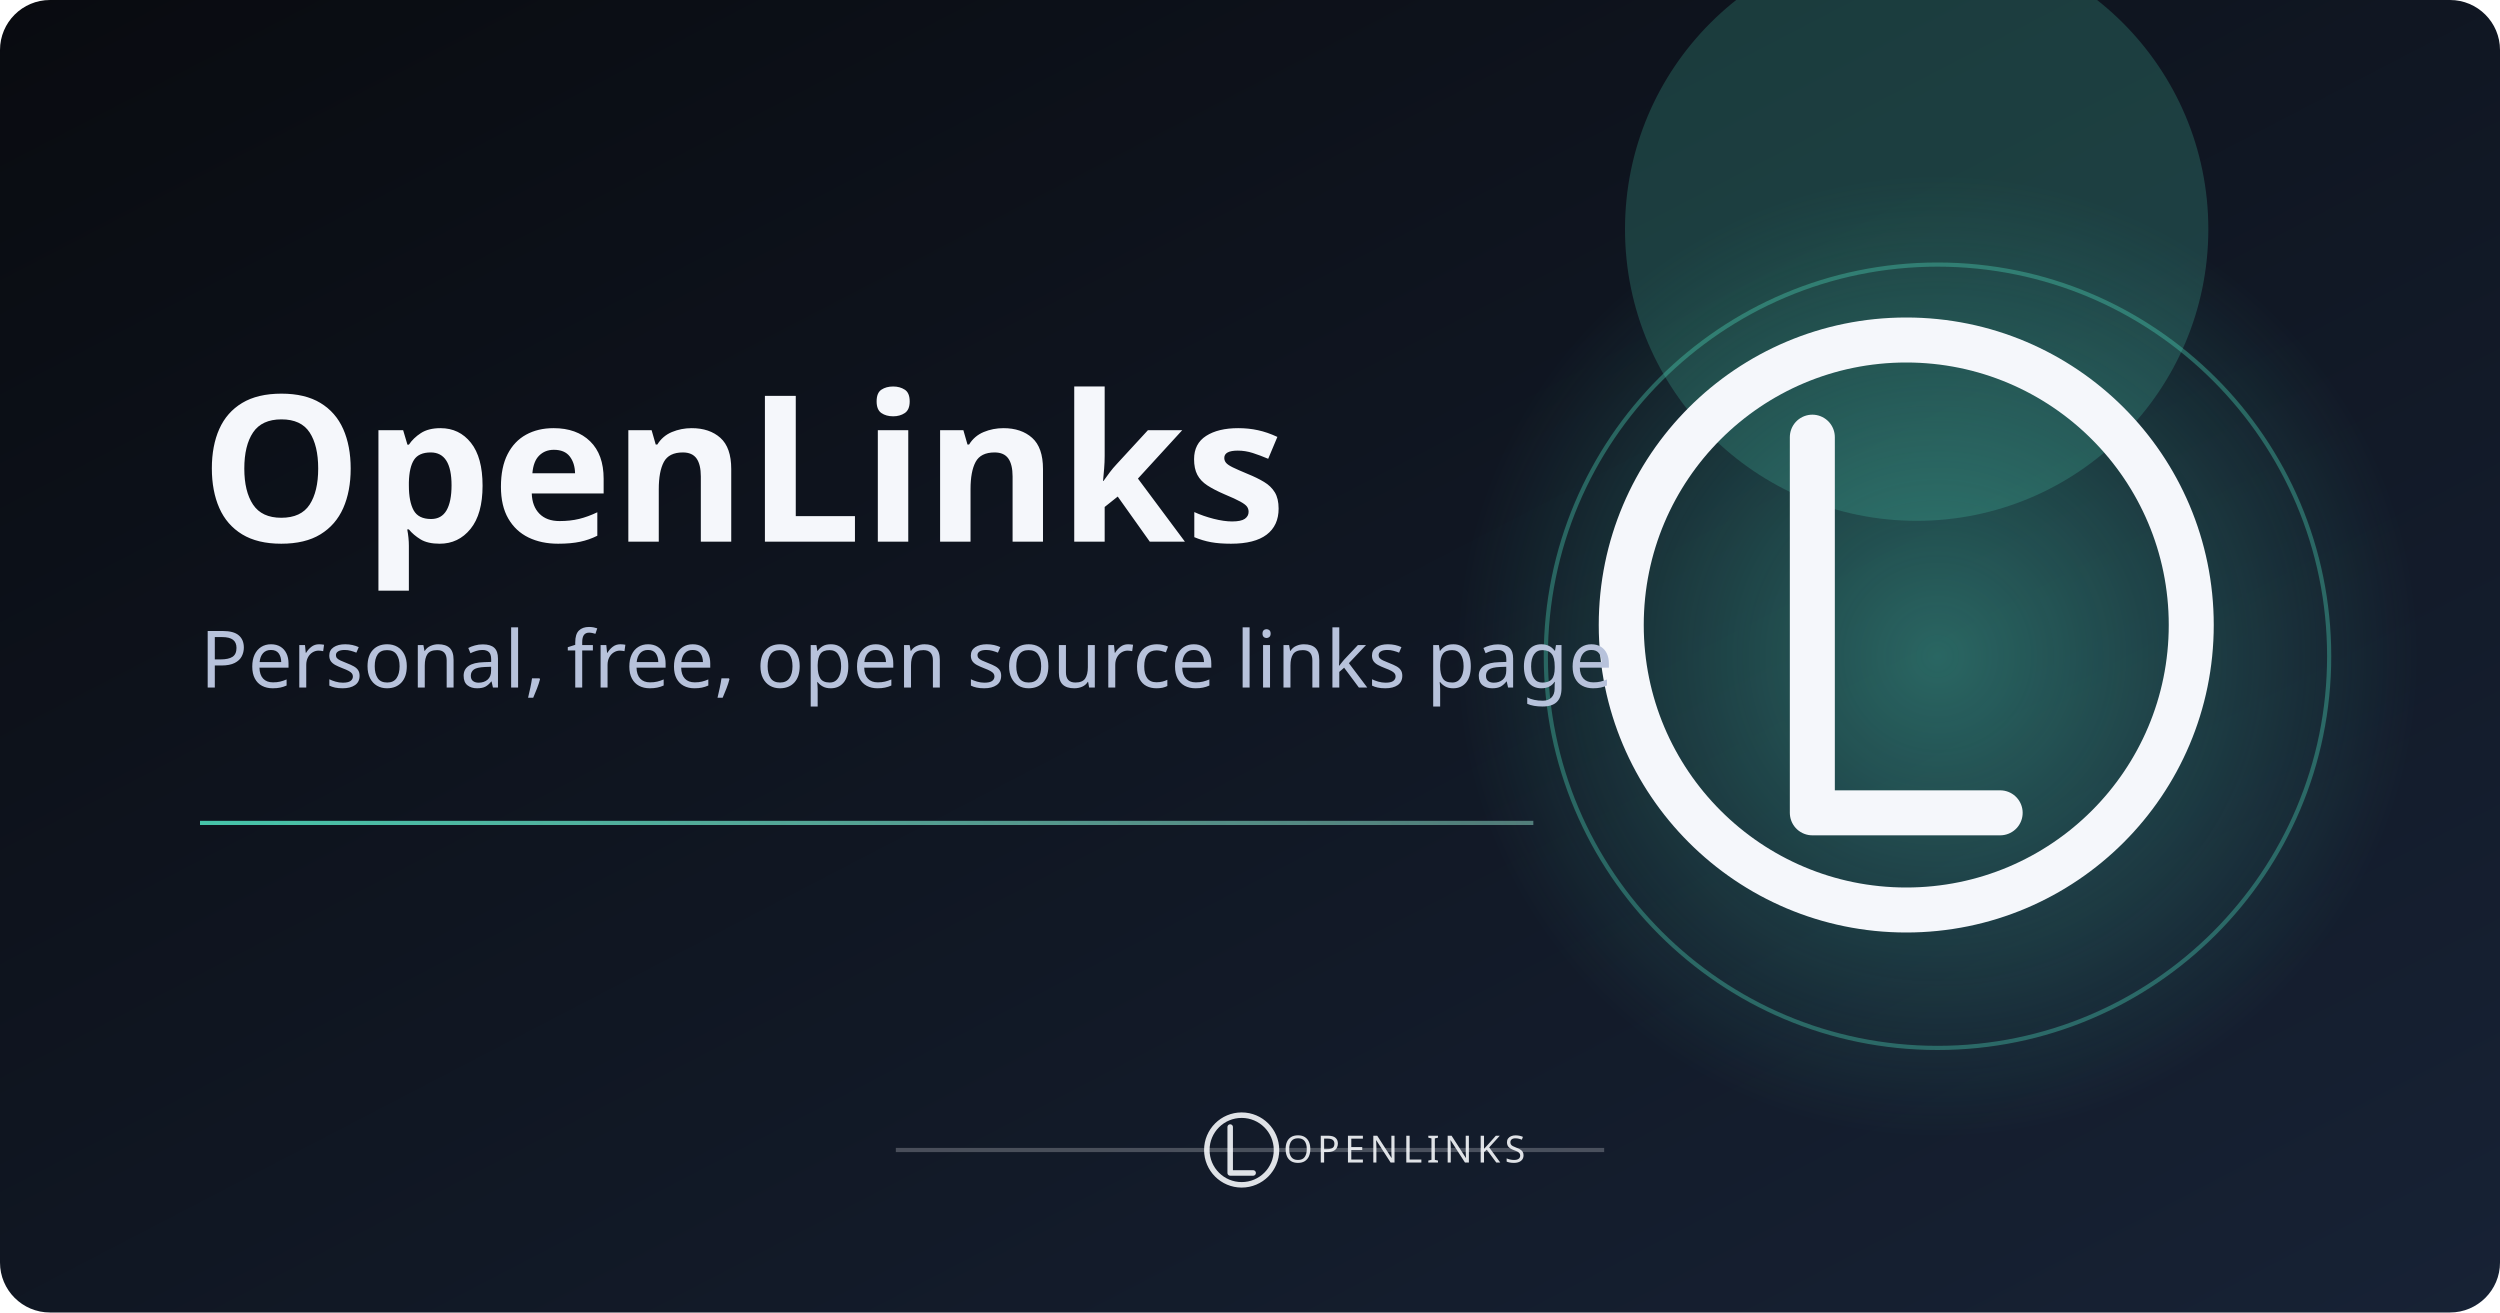
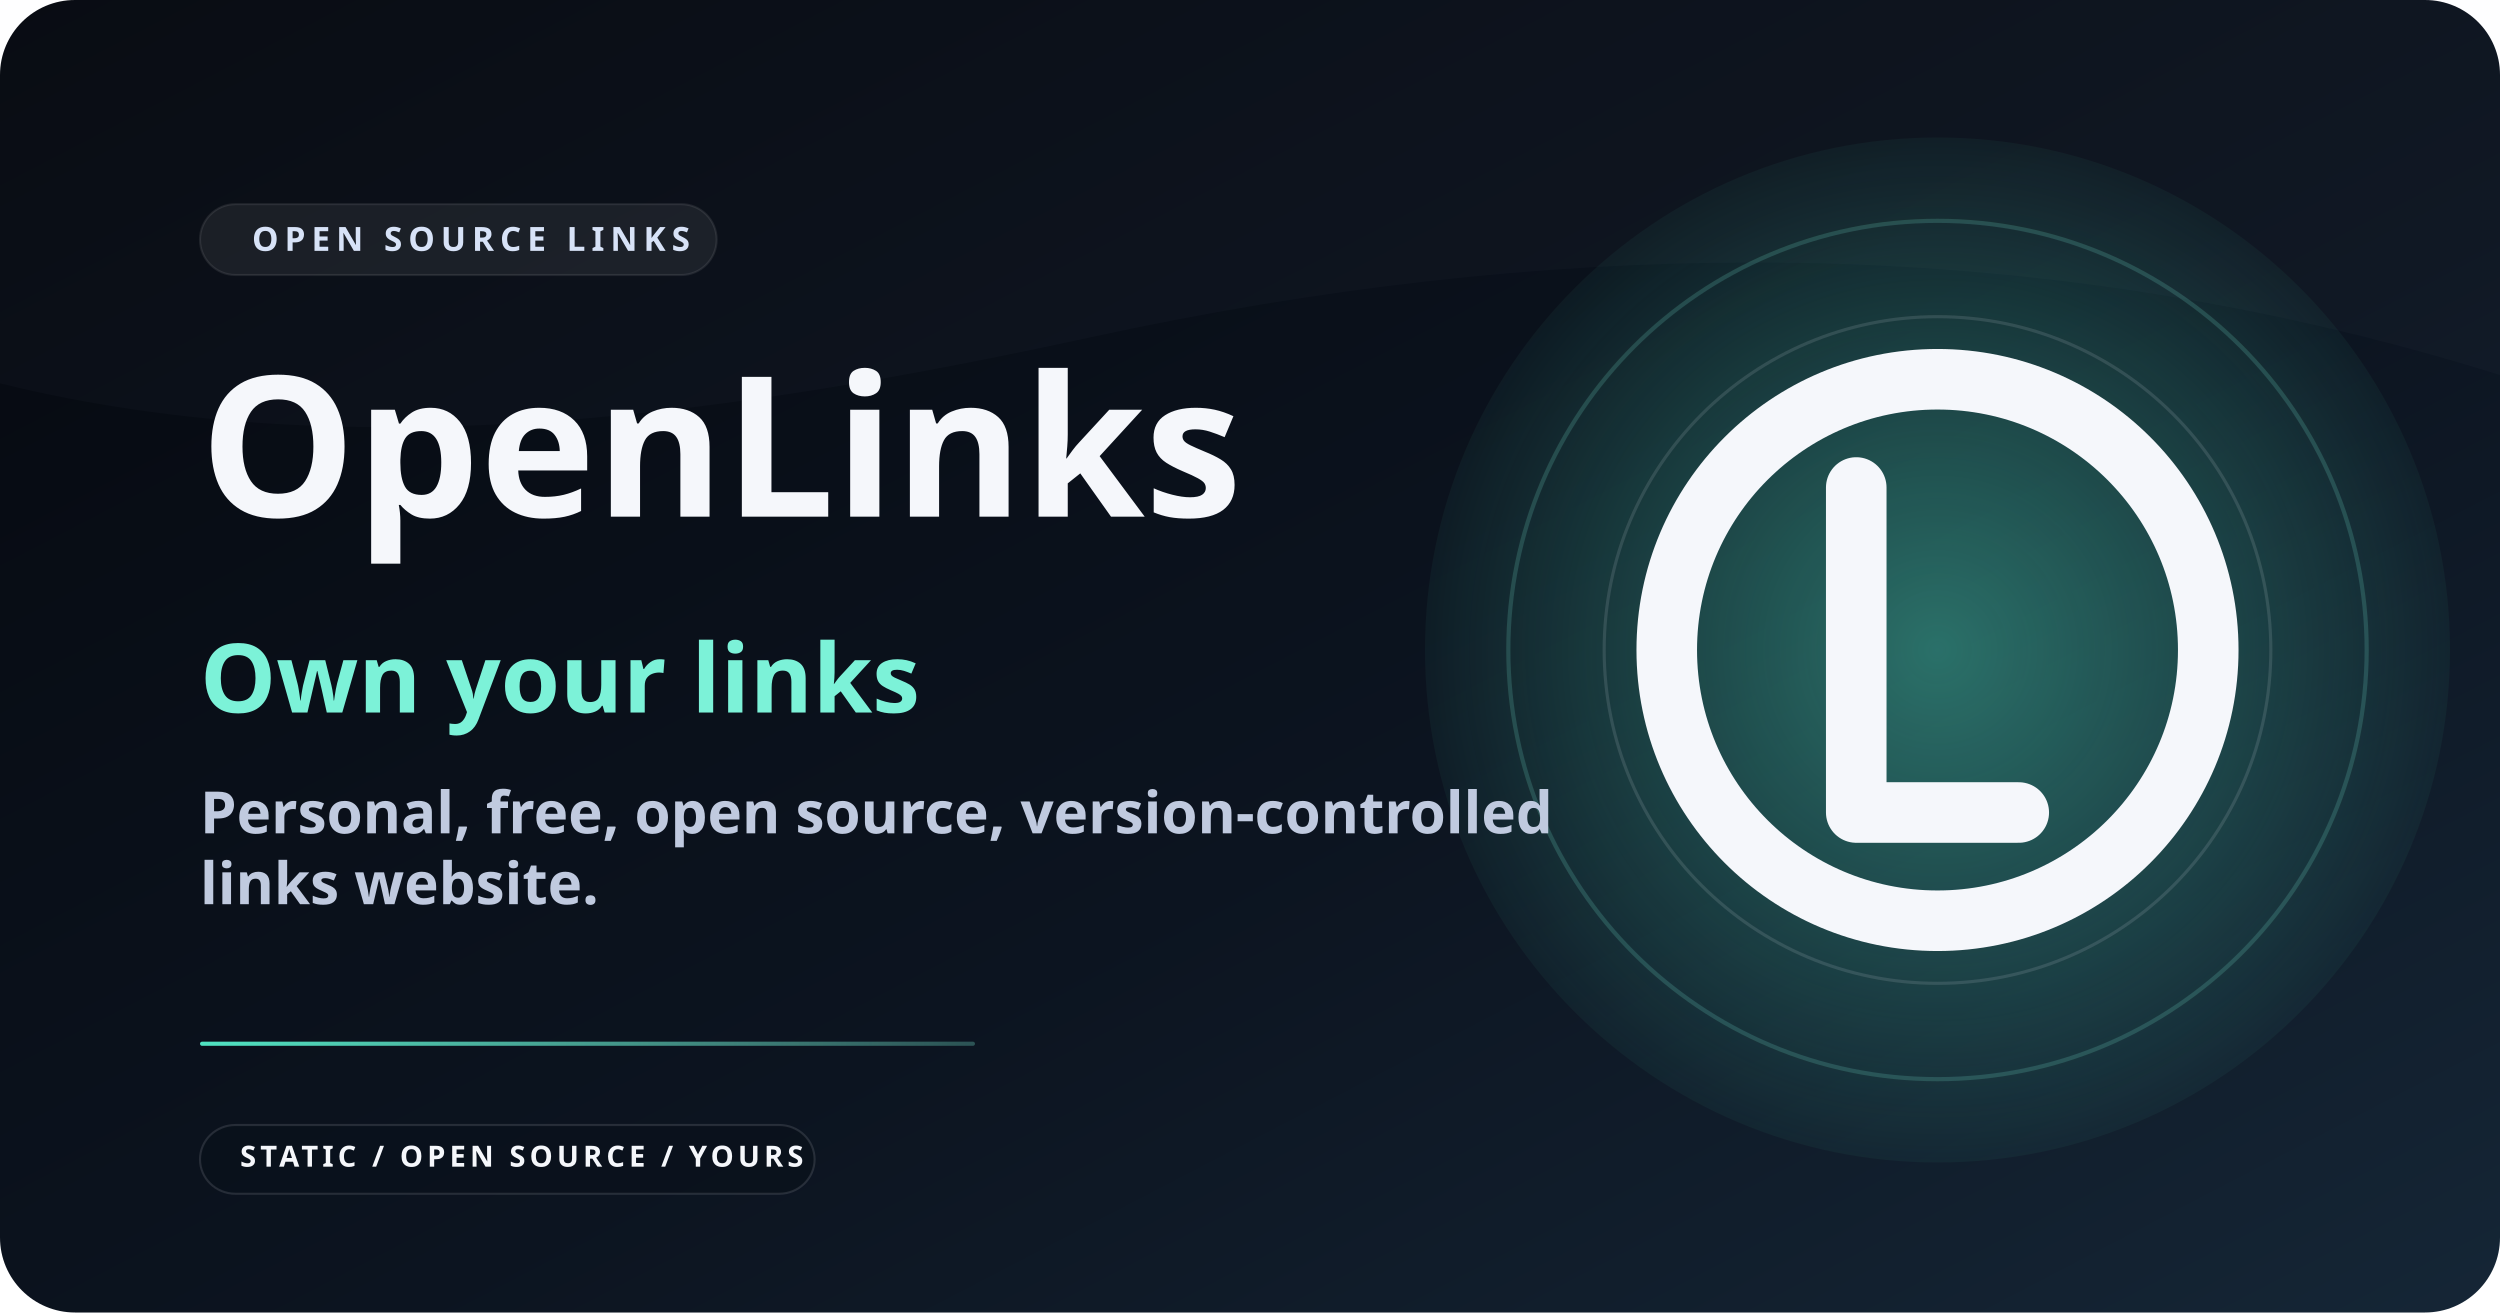
<svg xmlns="http://www.w3.org/2000/svg" width="1200" height="630" viewBox="0 0 1200 630" role="img" aria-labelledby="title desc">
  <defs>
    <linearGradient id="bg" x1="0%" y1="0%" x2="100%" y2="100%">
-       <stop offset="0%" stop-color="#090b10" />
-       <stop offset="100%" stop-color="#172235" />
+       <stop offset="0%" stop-color="#05080e" />
+       <stop offset="58%" stop-color="#0c1420" />
+       <stop offset="100%" stop-color="#152636" />
    </linearGradient>
-     <radialGradient id="logoGlow" cx="50%" cy="50%" r="50%">
-       <stop offset="0%" stop-color="#50e3c2" stop-opacity="0.38" />
+     <radialGradient id="glow" cx="50%" cy="50%" r="56%">
+       <stop offset="0%" stop-color="#50e3c2" stop-opacity="0.44" />
      <stop offset="100%" stop-color="#50e3c2" stop-opacity="0" />
    </radialGradient>
    <linearGradient id="accentLine" x1="0%" y1="0%" x2="100%" y2="0%">
-       <stop offset="0%" stop-color="#50e3c2" stop-opacity="0.85" />
-       <stop offset="100%" stop-color="#a7ffe6" stop-opacity="0.42" />
+       <stop offset="0%" stop-color="#50e3c2" />
+       <stop offset="100%" stop-color="#7cf2d8" stop-opacity="0.28" />
    </linearGradient>
  </defs>
-   <rect width="1200" height="630" fill="url(#bg)" rx="24" />
-   <circle cx="920" cy="110" r="140" fill="#50e3c2" fill-opacity="0.2" />
-   <circle cx="930" cy="315" r="230" fill="url(#logoGlow)" />
-   <circle cx="930" cy="315" r="188" fill="none" stroke="#50e3c2" stroke-opacity="0.34" stroke-width="2" />
-   <g transform="translate(735 120) scale(3.6)">
-     <circle cx="50" cy="50" r="38" fill="none" stroke="#f5f7fb" stroke-width="6" />
-     <path d="M37.478 24.956 V75.044 H62.522" fill="none" stroke="#f5f7fb" stroke-width="6" stroke-linecap="round" stroke-linejoin="round" />
+   <rect width="1200" height="630" rx="36" fill="url(#bg)" />
+   <path d="M0 0 H1200 V180 C1085 144 965 126 842 126 C739 126 633 138 523 162 C357 198 170 226 0 184 Z" fill="#f5f7fb" fill-opacity="0.02" />
+   <circle cx="930" cy="312" r="246" fill="url(#glow)" />
+   <circle cx="930" cy="312" r="206" fill="none" stroke="#7cf2d8" stroke-opacity="0.18" stroke-width="2" />
+   <circle cx="930" cy="312" r="160" fill="none" stroke="#f5f7fb" stroke-opacity="0.12" stroke-width="1.5" />
+   <rect x="96" y="98" width="248" height="34" rx="17" fill="#f5f7fb" fill-opacity="0.07" stroke="#f5f7fb" stroke-opacity="0.09" />
+   <text x="120.98" y="120.42" font-family="'Space Grotesk', 'Avenir Next', 'Segoe UI', sans-serif" font-size="16" font-weight="700" fill="#d7e2f7" letter-spacing="0.18em">OPEN SOURCE LINKS</text>
+   <text x="96" y="248" font-family="'Space Grotesk', 'Avenir Next', 'Segoe UI', sans-serif" font-size="94" font-weight="700" fill="#f5f7fb">OpenLinks</text>
+   <text x="96" y="342" font-family="'Space Grotesk', 'Avenir Next', 'Segoe UI', sans-serif" font-size="46" font-weight="700" fill="#7cf2d8">Own your links</text>
+   <text x="96" y="400" font-family="'Manrope', 'IBM Plex Sans', 'Segoe UI', sans-serif" font-size="28" font-weight="600" fill="#c0cadf">Personal, free, open source, version-controlled</text>
+   <text x="96" y="434" font-family="'Manrope', 'IBM Plex Sans', 'Segoe UI', sans-serif" font-size="28" font-weight="600" fill="#c0cadf">links website.</text>
+   <rect x="96" y="500" width="372" height="2" rx="1" fill="url(#accentLine)" />
+   <g transform="translate(759 141) scale(3.42)">
+     <circle cx="50" cy="50" r="38" fill="none" stroke="#f5f7fb" stroke-width="8.5" />
+     <path d="M38.596 27.192 V72.808 H61.404" fill="none" stroke="#f5f7fb" stroke-width="8.5" stroke-linecap="round" stroke-linejoin="round" />
  </g>
-   <g fill="#f5f7fb">
-     <text x="96" y="260" font-size="98" font-family="'Space Grotesk', 'Avenir Next', sans-serif" font-weight="700">OpenLinks</text>
-     <text x="96" y="330" font-size="38" font-family="'Manrope', 'Segoe UI', sans-serif" fill="#b7c2db">
-       Personal, free, open source links page
-     </text>
-   </g>
-   <rect x="96" y="394" width="640" height="2" fill="url(#accentLine)" />
-   <g transform="translate(600 552)">
-     <rect x="-170" y="-1" width="340" height="2" fill="#f5f7fb" fill-opacity="0.24" />
-     <g transform="translate(-26 -22) scale(0.44)">
-       <circle cx="50" cy="50" r="38" fill="none" stroke="#f5f7fb" stroke-opacity="0.9" stroke-width="6" />
-       <path d="M37.478 24.956 V75.044 H62.522" fill="none" stroke="#f5f7fb" stroke-opacity="0.9" stroke-width="6" stroke-linecap="round" stroke-linejoin="round" />
-     </g>
-     <text x="16" y="6" font-size="18" letter-spacing="0.12em" font-family="'Space Grotesk', 'Avenir Next', sans-serif" fill="#f5f7fb" fill-opacity="0.9">OPENLINKS</text>
+   <g transform="translate(96 562)">
+     <rect x="0" y="-22" width="295" height="33" rx="17" fill="#09111b" fill-opacity="0.78" stroke="#f5f7fb" stroke-opacity="0.12" />
+     <text x="19.24" y="-2" font-family="'Space Grotesk', 'Avenir Next', 'Segoe UI', sans-serif" font-size="14" font-weight="700" fill="#f5f7fb" letter-spacing="0.14em">STATIC / OPEN SOURCE / YOURS</text>
  </g>
</svg>
